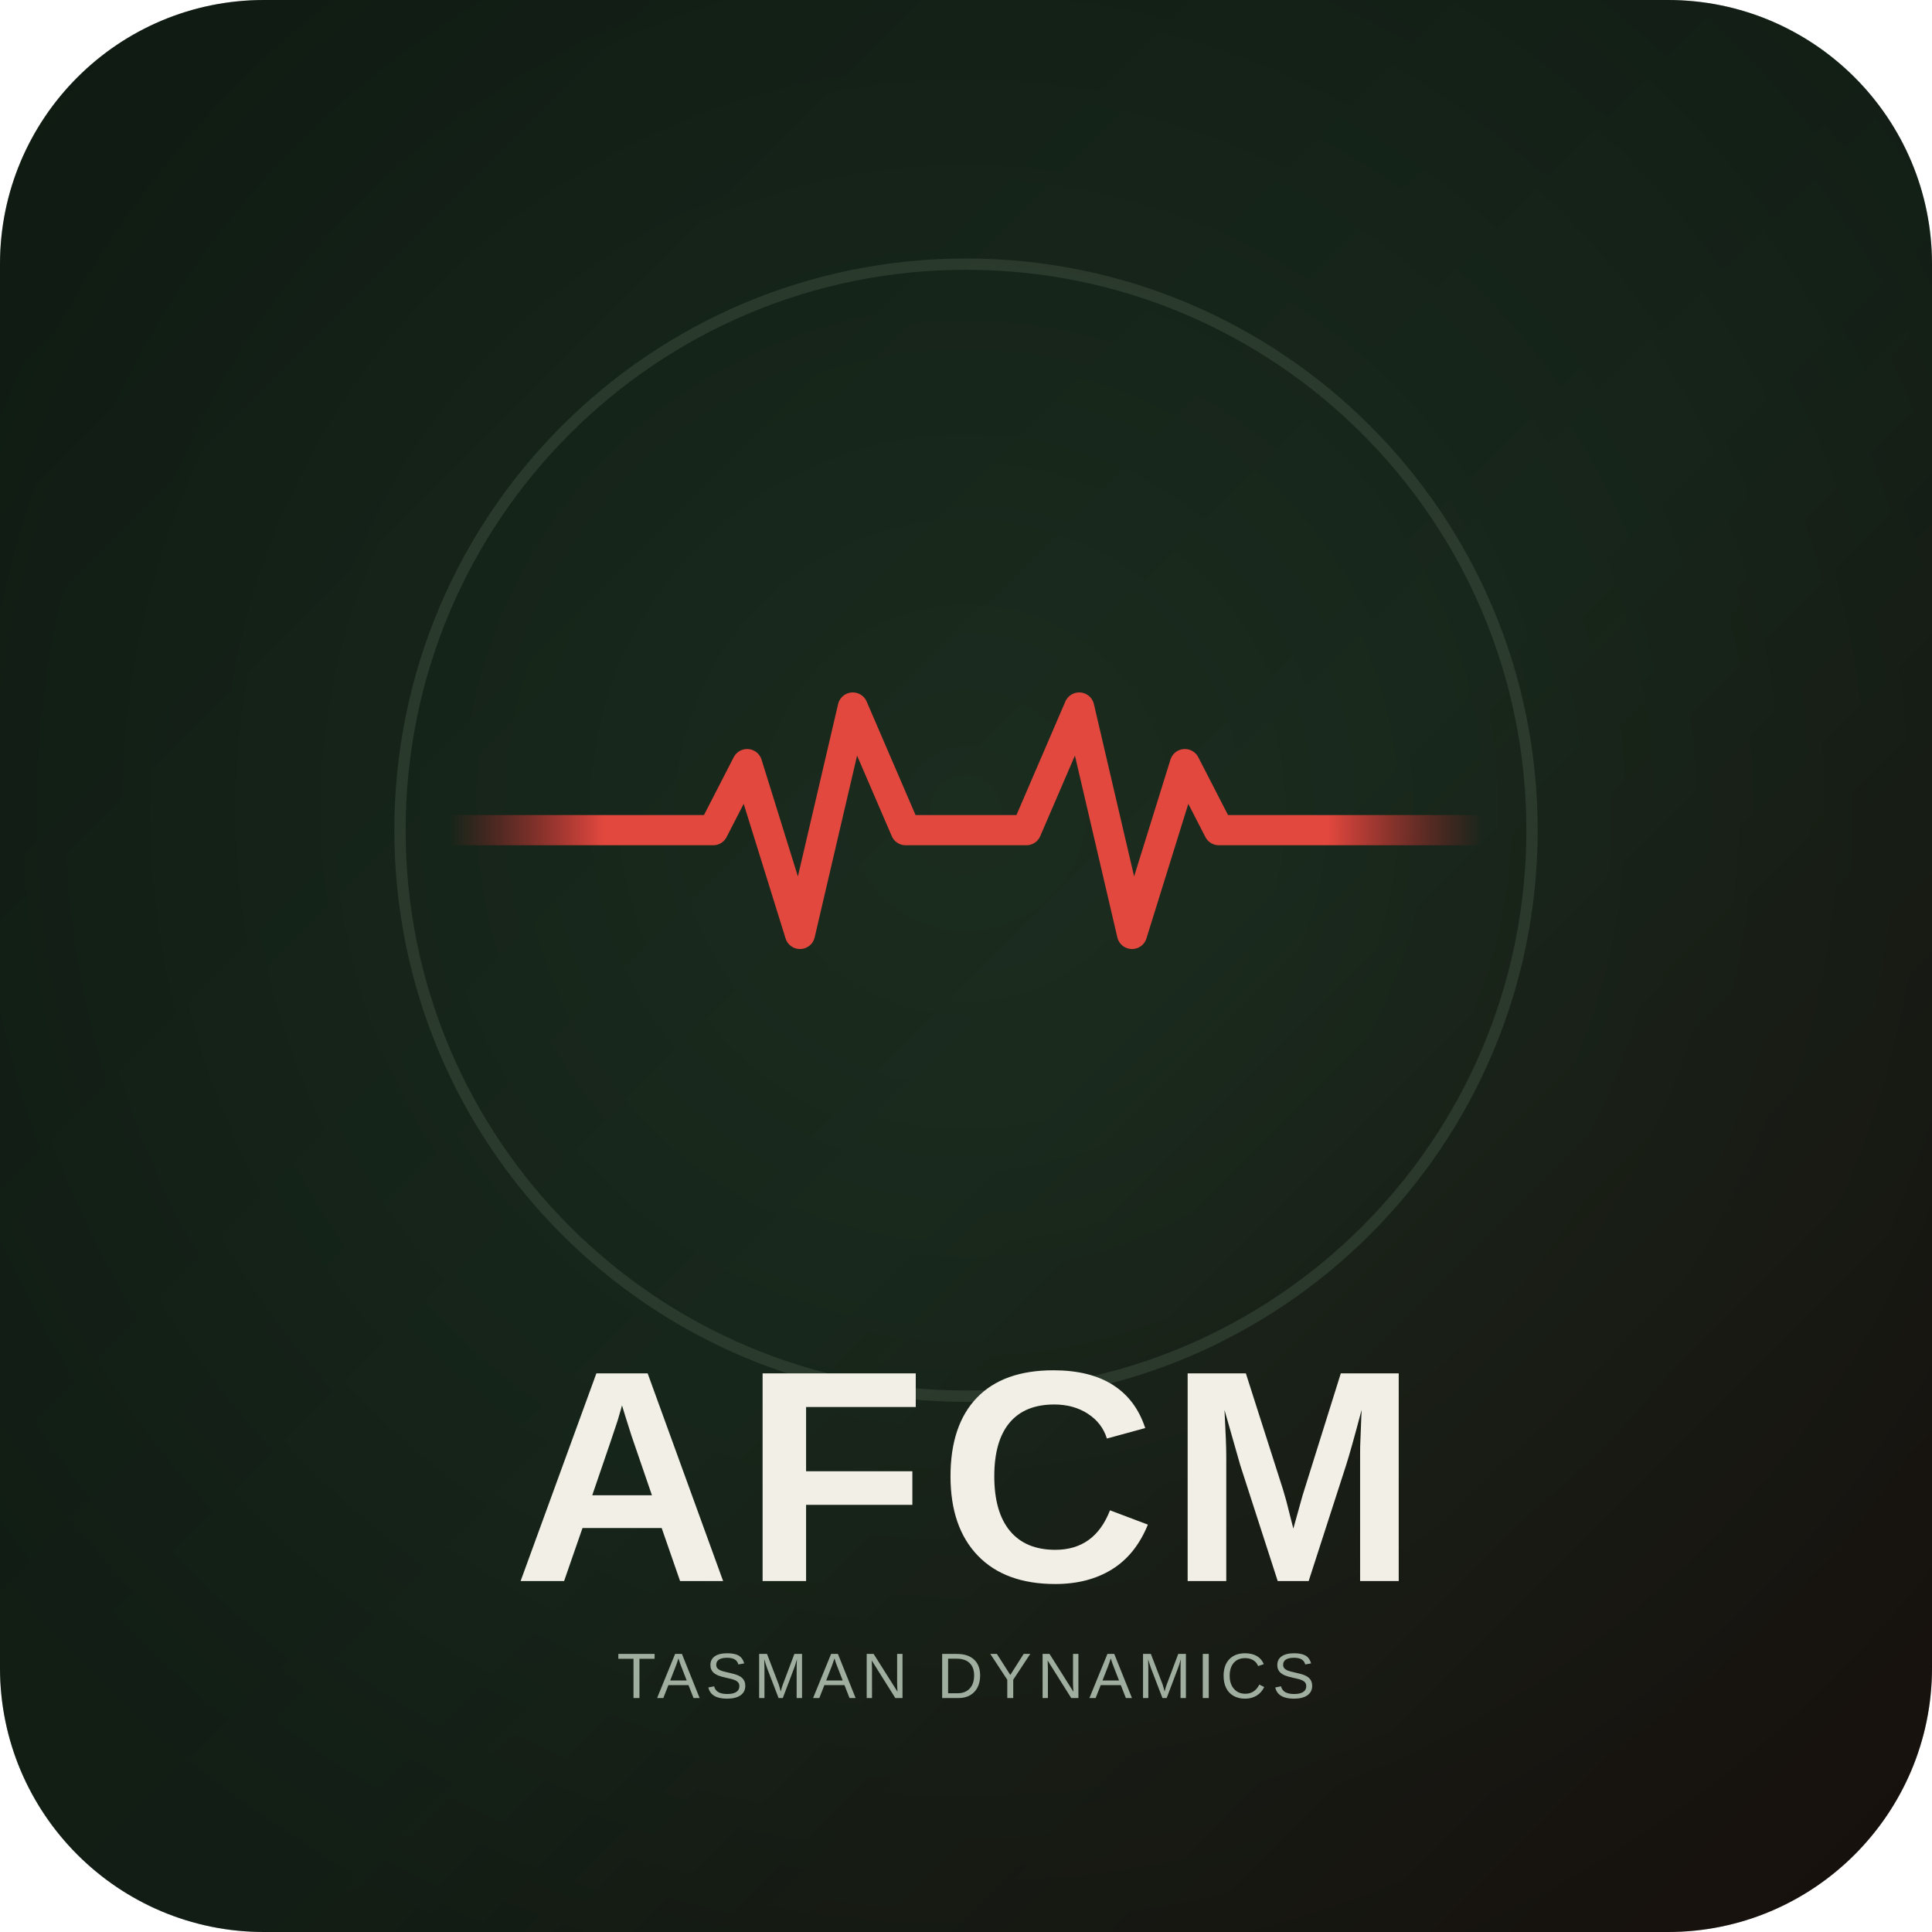
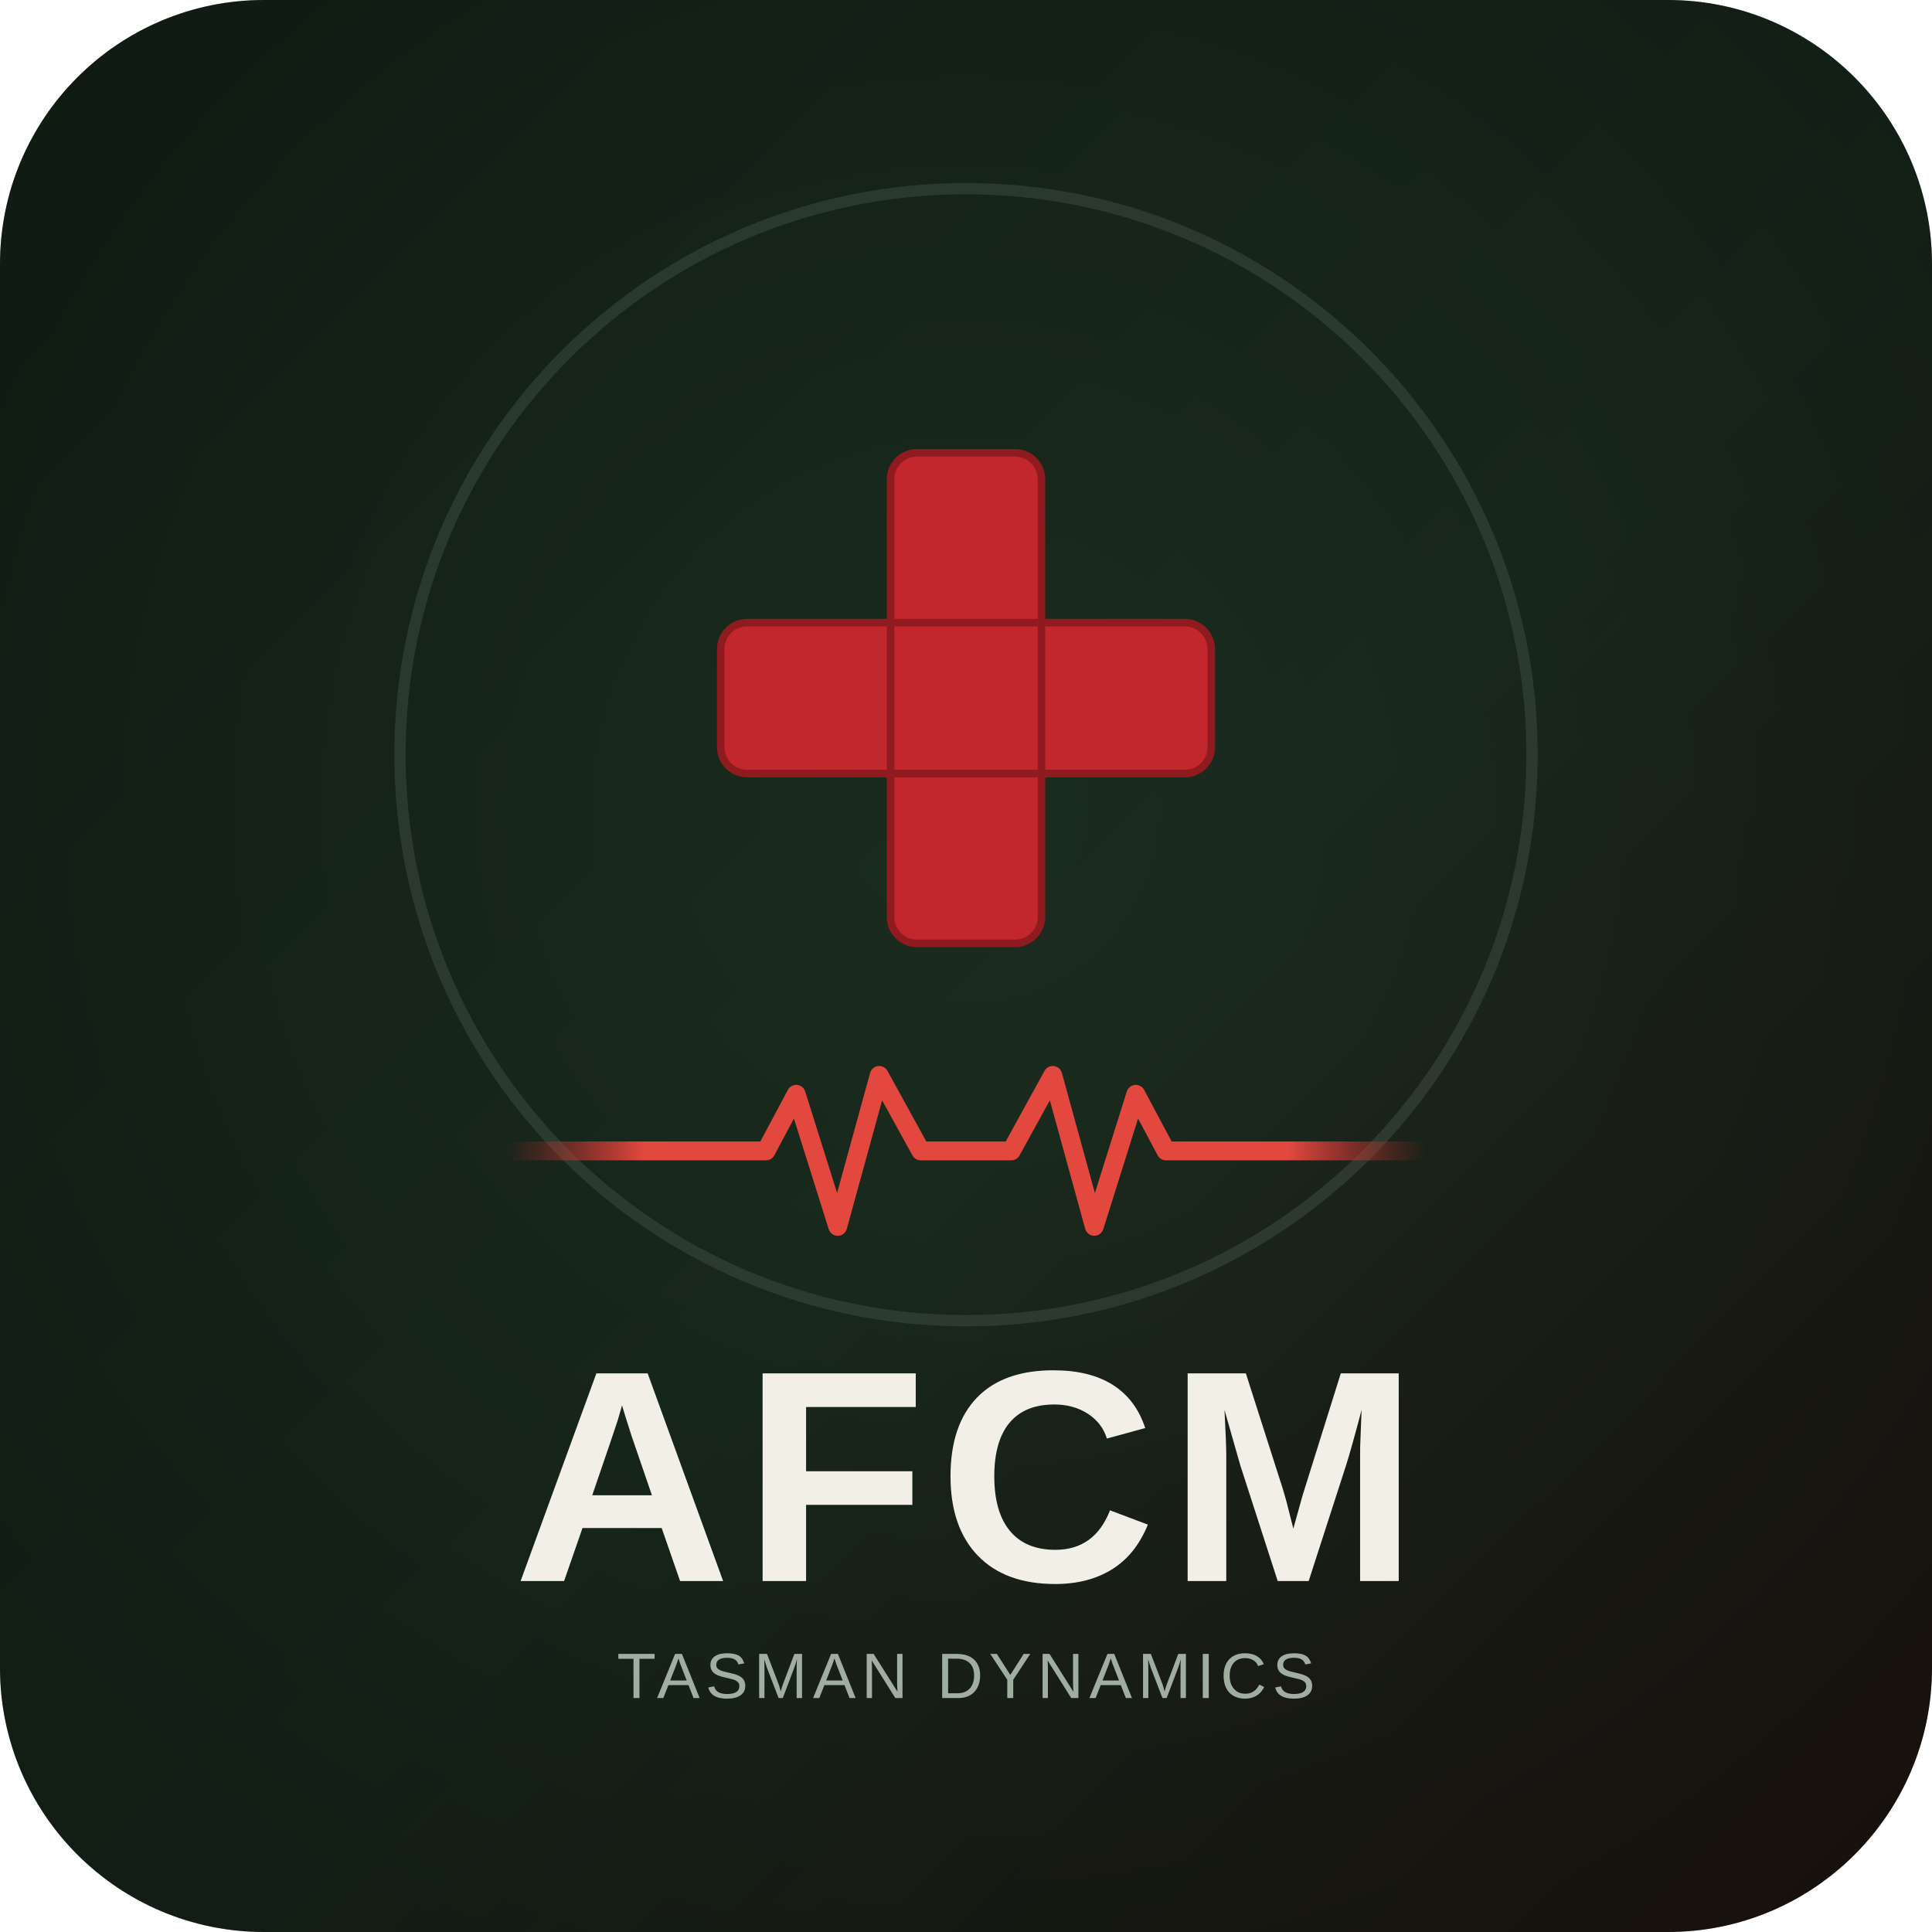
<svg xmlns="http://www.w3.org/2000/svg" viewBox="0 0 1024 1024" width="1024" height="1024">
  <defs>
    <linearGradient id="bg" x1="0" y1="0" x2="1" y2="1">
      <stop offset="0%" stop-color="#16261a" />
      <stop offset="55%" stop-color="#1c2e20" />
      <stop offset="100%" stop-color="#241814" />
    </linearGradient>
    <linearGradient id="ecg-fade" x1="0" y1="0" x2="1" y2="0">
      <stop offset="0%" stop-color="#c1272d" stop-opacity="0" />
      <stop offset="15%" stop-color="#e2483e" stop-opacity="1" />
      <stop offset="85%" stop-color="#e2483e" stop-opacity="1" />
      <stop offset="100%" stop-color="#c1272d" stop-opacity="0" />
    </linearGradient>
    <radialGradient id="vignette" cx="50%" cy="42%" r="65%">
      <stop offset="0%" stop-color="#000000" stop-opacity="0" />
      <stop offset="100%" stop-color="#000000" stop-opacity="0.35" />
    </radialGradient>
  </defs>
  <rect width="1024" height="1024" rx="140" fill="url(#bg)" />
  <rect width="1024" height="1024" rx="140" fill="url(#vignette)" />
-   <circle cx="512" cy="440" r="300" fill="none" stroke="#3a4a3c" stroke-width="6" opacity="0.55" />
-   <path d="M240,440 L360,440 L378,440 L396,405 L424,495 L452,375 L480,440 L512,440            L544,440 L572,375 L600,495 L628,405 L646,440 L664,440 L784,440" fill="none" stroke="url(#ecg-fade)" stroke-width="16" stroke-linejoin="round" stroke-linecap="round" />
+   <circle cx="512" cy="400" r="300" fill="none" stroke="#3a4a3c" stroke-width="6" opacity="0.55" />
+   <g transform="translate(512,370)">
+     <rect x="-130" y="-40" width="260" height="80" fill="#c1272d" rx="14" />
+     <rect x="-40" y="-130" width="80" height="260" fill="#c1272d" rx="14" />
+     <rect x="-130" y="-40" width="260" height="80" fill="none" stroke="#8f1a1f" stroke-width="4" rx="14" />
+     <rect x="-40" y="-130" width="80" height="260" fill="none" stroke="#8f1a1f" stroke-width="4" rx="14" />
+   </g>
+   <path d="M270,610 L390,610 L406,610 L422,580 L444,650 L466,570 L488,610 L512,610            L536,610 L558,570 L580,650 L602,580 L618,610 L634,610 L754,610" fill="none" stroke="url(#ecg-fade)" stroke-width="10" stroke-linejoin="round" stroke-linecap="round" />
  <text x="512" y="838" text-anchor="middle" font-family="Segoe UI, Arial, sans-serif" font-size="160" font-weight="800" letter-spacing="6" fill="#f2efe6">AFCM</text>
  <text x="512" y="900" text-anchor="middle" font-family="Segoe UI, Arial, sans-serif" font-size="34" letter-spacing="3" fill="#9fae9f">TASMAN DYNAMICS</text>
</svg>
